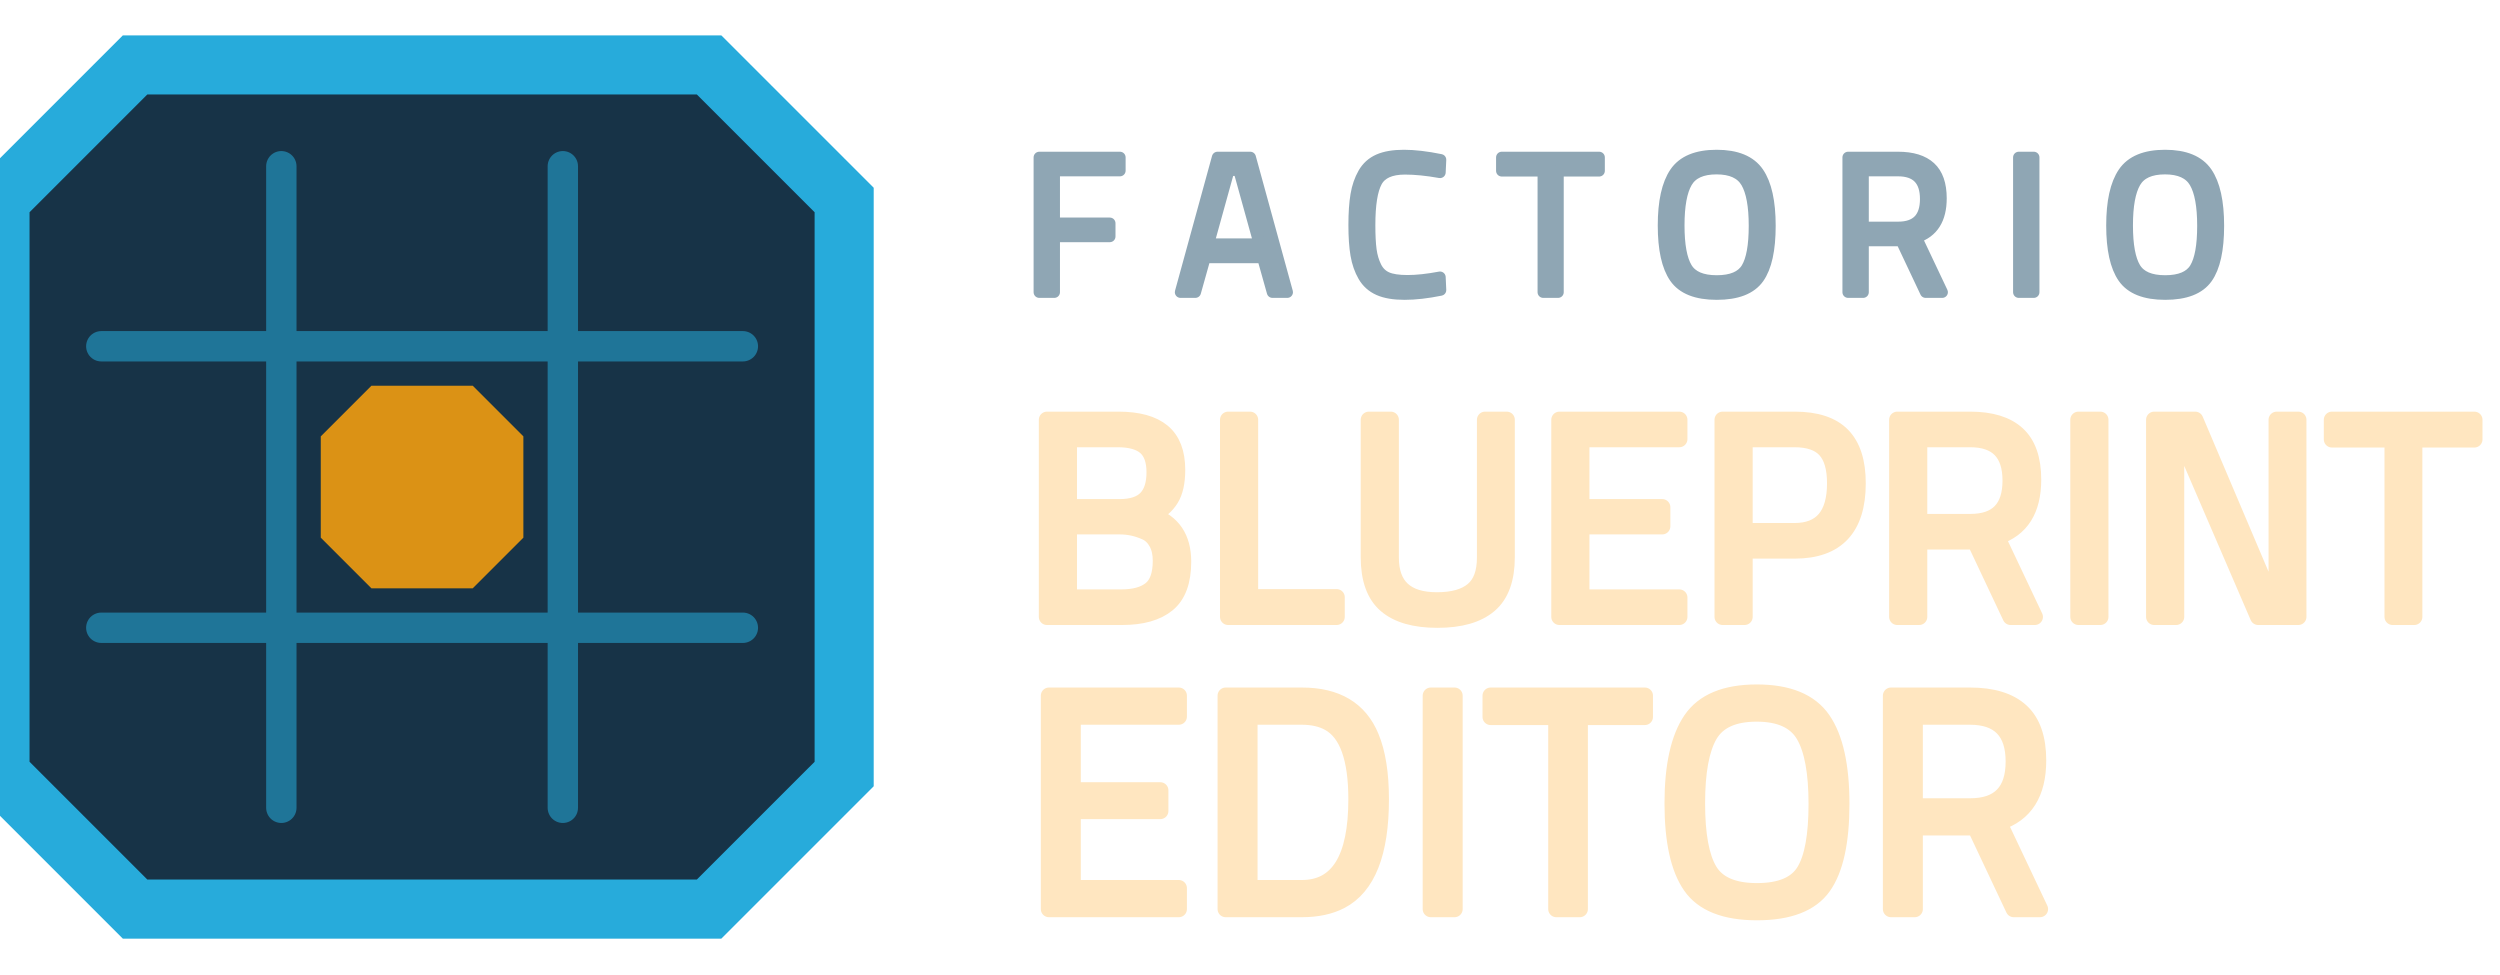
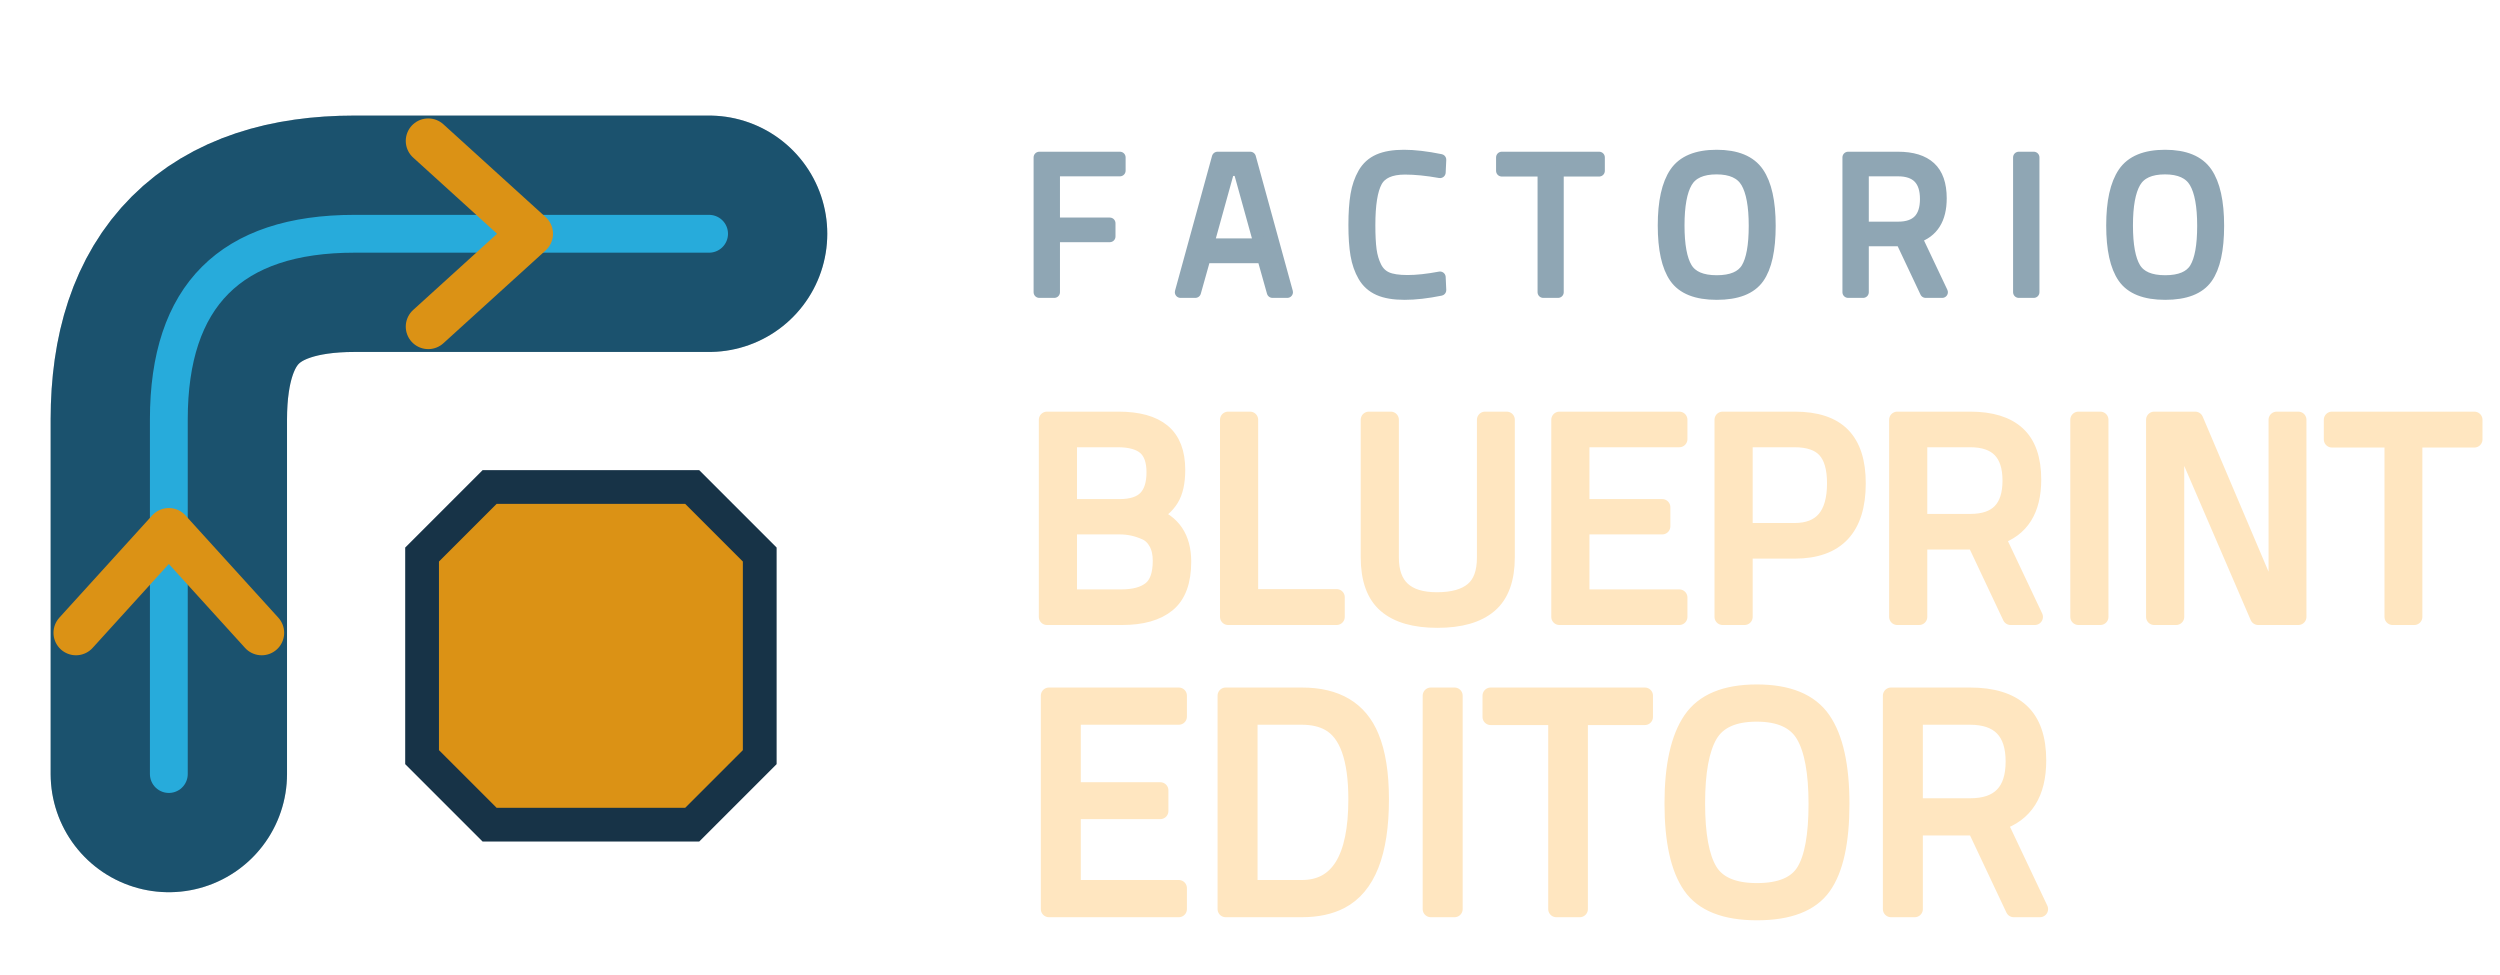
<svg xmlns="http://www.w3.org/2000/svg" viewBox="0 0 154.0 60.0">
-   <path d="M8.32,4.0 L43.68,4.0 L52.0,12.32 L52.0,47.68 L43.68,56.0 L8.32,56.0 L0,47.68 L0,12.32 Z" fill="#173347" />
-   <path d="M17.33,10.24 L17.33,49.76 M6.24,21.33 L45.76,21.33 M34.67,10.24 L34.67,49.76 M6.24,38.67 L45.76,38.67" stroke="#27abdb" stroke-width="1.87" stroke-linecap="round" opacity=".55" />
-   <path d="M22.88,23.76 L29.12,23.76 L32.24,26.88 L32.24,33.12 L29.12,36.24 L22.88,36.24 L19.76,33.12 L19.76,26.88 Z" fill="#db9215" />
-   <path d="M8.32,4.0 L43.68,4.0 L52.0,12.32 L52.0,47.68 L43.68,56.0 L8.32,56.0 L0,47.68 L0,12.32 Z" fill="none" stroke="#27abdb" stroke-width="3.64" />
+   <path d="M10.40,47.68 L10.40,25.84 Q10.40,14.40 21.84,14.40 L43.68,14.40" fill="none" stroke="#173347" stroke-width="14.56" stroke-linecap="round" stroke-linejoin="round" />
+   <path d="M10.40,47.68 L10.40,25.84 Q10.40,14.40 21.84,14.40 L43.68,14.40" fill="none" stroke="#27abdb" stroke-width="14.56" stroke-linecap="round" stroke-linejoin="round" opacity=".26" />
+   <path d="M10.40,47.68 L10.40,25.84 Q10.40,14.40 21.84,14.40 L43.68,14.40" fill="none" stroke="#27abdb" stroke-width="2.33" stroke-linecap="round" stroke-linejoin="round" />
+   <path d="M4.68,38.98 L10.40,32.68 L16.12,38.98 M26.38,8.68 L32.68,14.40 L26.38,20.12" fill="none" stroke="#db9215" stroke-width="2.77" stroke-linecap="round" stroke-linejoin="round" />
+   <path d="M30.16,30.0 L42.64,30.0 L46.8,34.16 L46.8,46.64 L42.64,50.8 L30.16,50.8 L26.0,46.64 L26.0,34.16 Z" fill="#db9215" />
+   <path d="M30.16,30.0 L42.64,30.0 L46.8,34.16 L46.8,46.64 L42.64,50.8 L30.16,50.8 L26.0,46.64 L26.0,34.16 Z" fill="none" stroke="#173347" stroke-width="2.08" />
  <g transform="translate(63.00,18)">
    <path d="M1.02 0.0V-8.304H5.988V-7.488H1.944V-4.248H5.364V-3.432H1.944V0.0ZM9.72 0.0 12.0 -8.304H14.016L16.296 0.0H15.384L14.784 -2.136H11.232L10.632 0.0ZM12.696 -7.512 11.436 -2.964H14.58L13.32 -7.512ZM25.74 -0.132Q24.504 0.12 23.52 0.12Q22.536 0.12 21.93 -0.15Q21.324 -0.42 20.994 -0.99Q20.664 -1.56 20.538 -2.298Q20.412 -3.036 20.412 -4.14Q20.412 -5.244 20.538 -5.994Q20.664 -6.744 20.994 -7.32Q21.324 -7.896 21.924 -8.16Q22.524 -8.424 23.484 -8.424Q24.444 -8.424 25.74 -8.16L25.704 -7.38Q24.492 -7.596 23.544 -7.596Q22.224 -7.596 21.798 -6.81Q21.372 -6.024 21.372 -4.128Q21.372 -3.18 21.45 -2.604Q21.528 -2.028 21.756 -1.566Q21.984 -1.104 22.422 -0.906Q22.86 -0.708 23.706 -0.708Q24.552 -0.708 25.704 -0.924ZM29.508 -7.476V-8.304H35.508V-7.476H32.976V0.0H32.064V-7.476ZM40.416 -4.116Q40.416 -2.292 40.896 -1.494Q41.376 -0.696 42.75 -0.696Q44.124 -0.696 44.598 -1.476Q45.072 -2.256 45.072 -4.092Q45.072 -5.928 44.58 -6.768Q44.088 -7.608 42.738 -7.608Q41.388 -7.608 40.902 -6.774Q40.416 -5.94 40.416 -4.116ZM46.032 -4.092Q46.032 -1.872 45.324 -0.876Q44.616 0.12 42.75 0.12Q40.884 0.12 40.176 -0.9Q39.468 -1.92 39.468 -4.11Q39.468 -6.3 40.188 -7.362Q40.908 -8.424 42.744 -8.424Q44.58 -8.424 45.306 -7.368Q46.032 -6.312 46.032 -4.092ZM51.768 -3.18V0.0H50.844V-8.304H53.916Q55.236 -8.304 55.902 -7.692Q56.568 -7.08 56.568 -5.784Q56.568 -3.864 55.044 -3.372L56.64 0.0H55.62L54.12 -3.18ZM53.928 -3.996Q55.62 -3.996 55.62 -5.742Q55.62 -7.488 53.916 -7.488H51.768V-3.996ZM61.356 0.0V-8.304H62.28V0.0ZM68.04 -4.116Q68.04 -2.292 68.52 -1.494Q69.0 -0.696 70.374 -0.696Q71.748 -0.696 72.222 -1.476Q72.696 -2.256 72.696 -4.092Q72.696 -5.928 72.204 -6.768Q71.712 -7.608 70.362 -7.608Q69.012 -7.608 68.526 -6.774Q68.04 -5.94 68.04 -4.116ZM73.656 -4.092Q73.656 -1.872 72.948 -0.876Q72.24 0.12 70.374 0.12Q68.508 0.12 67.8 -0.9Q67.092 -1.92 67.092 -4.11Q67.092 -6.3 67.812 -7.362Q68.532 -8.424 70.368 -8.424Q72.204 -8.424 72.93 -7.368Q73.656 -6.312 73.656 -4.092Z" fill="#8fa6b4" stroke="#8fa6b4" stroke-width="0.7" stroke-linejoin="round" />
  </g>
  <g transform="translate(63.00,38)">
    <path d="M1.492 -12.143H5.896Q7.703 -12.143 8.607 -11.397Q9.511 -10.651 9.511 -9.054Q9.511 -7.914 9.116 -7.273Q8.721 -6.633 7.949 -6.264Q9.879 -5.598 9.879 -3.404Q9.879 -1.579 8.914 -0.79Q7.949 0.0 6.124 0.0H1.492ZM5.984 -5.58H2.843V-1.193H6.071Q7.265 -1.193 7.888 -1.693Q8.51 -2.193 8.51 -3.457Q8.51 -4.124 8.256 -4.58Q8.002 -5.036 7.58 -5.229Q6.808 -5.58 5.984 -5.58ZM5.843 -10.95H2.843V-6.756H5.966Q7.089 -6.756 7.607 -7.291Q8.124 -7.826 8.124 -8.905Q8.124 -9.984 7.572 -10.467Q7.019 -10.95 5.843 -10.95ZM19.337 0.0H12.652V-12.143H14.003V-1.211H19.337ZM22.671 -3.65Q22.671 -1.018 25.514 -1.018Q26.988 -1.018 27.733 -1.641Q28.479 -2.264 28.479 -3.65V-12.143H29.813V-3.685Q29.813 -1.649 28.734 -0.737Q27.655 0.175 25.549 0.175Q23.443 0.175 22.382 -0.737Q21.32 -1.649 21.32 -3.685V-12.143H22.671ZM33.059 0.0V-12.143H40.446V-10.95H34.41V-6.756H39.394V-5.58H34.41V-1.193H40.446V0.0ZM47.553 -4.089H44.465V0.0H43.114V-12.143H47.553Q49.536 -12.143 50.484 -11.178Q51.431 -10.213 51.431 -8.23Q51.431 -4.089 47.553 -4.089ZM44.465 -5.282H47.536Q50.045 -5.282 50.045 -8.23Q50.045 -9.633 49.448 -10.291Q48.852 -10.95 47.536 -10.95H44.465ZM55.221 -4.65V0.0H53.87V-12.143H58.362Q60.292 -12.143 61.266 -11.248Q62.24 -10.353 62.24 -8.458Q62.24 -5.65 60.012 -4.931L62.345 0.0H60.854L58.661 -4.65ZM58.38 -5.843Q60.854 -5.843 60.854 -8.396Q60.854 -10.95 58.362 -10.95H55.221V-5.843ZM65.03 0.0V-12.143H66.381V0.0ZM69.698 0.0V-12.143H72.225L76.875 -1.193H77.243V-12.143H78.577V0.0H76.103L71.382 -10.95H71.049V0.0ZM80.647 -10.932V-12.143H89.421V-10.932H85.718V0.0H84.385V-10.932Z" fill="#ffe6c0" stroke="#ffe6c0" stroke-width="1.0" stroke-linejoin="round" />
  </g>
  <g transform="translate(63.00,56)">
    <path d="M1.615 0.0V-13.148H9.614V-11.856H3.078V-7.315H8.474V-6.042H3.078V-1.292H9.614V0.0ZM17.195 0.0H12.502V-13.148H17.195Q20.406 -13.148 21.451 -10.602Q22.059 -9.139 22.059 -6.764Q22.059 -1.805 19.589 -0.513Q18.601 0.0 17.195 0.0ZM20.558 -6.764Q20.558 -10.545 18.867 -11.476Q18.183 -11.856 17.195 -11.856H13.965V-1.292H17.195Q20.558 -1.292 20.558 -6.764ZM25.137 0.0V-13.148H26.6V0.0ZM28.823 -11.837V-13.148H38.323V-11.837H34.314V0.0H32.87V-11.837ZM41.534 -6.517Q41.534 -3.629 42.294 -2.365Q43.054 -1.102 45.229 -1.102Q47.405 -1.102 48.155 -2.337Q48.906 -3.572 48.906 -6.479Q48.906 -9.386 48.127 -10.716Q47.348 -12.046 45.21 -12.046Q43.073 -12.046 42.303 -10.726Q41.534 -9.405 41.534 -6.517ZM50.426 -6.479Q50.426 -2.964 49.305 -1.387Q48.184 0.19 45.23 0.19Q42.275 0.19 41.154 -1.425Q40.033 -3.04 40.033 -6.508Q40.033 -9.975 41.173 -11.656Q42.313 -13.338 45.22 -13.338Q48.127 -13.338 49.276 -11.666Q50.426 -9.994 50.426 -6.479ZM54.948 -5.035V0.0H53.485V-13.148H58.349Q60.439 -13.148 61.493 -12.179Q62.548 -11.21 62.548 -9.158Q62.548 -6.118 60.135 -5.339L62.662 0.0H61.047L58.672 -5.035ZM58.368 -6.327Q61.047 -6.327 61.047 -9.091Q61.047 -11.856 58.349 -11.856H54.948V-6.327Z" fill="#ffe6c0" stroke="#ffe6c0" stroke-width="1.0" stroke-linejoin="round" />
  </g>
</svg>
